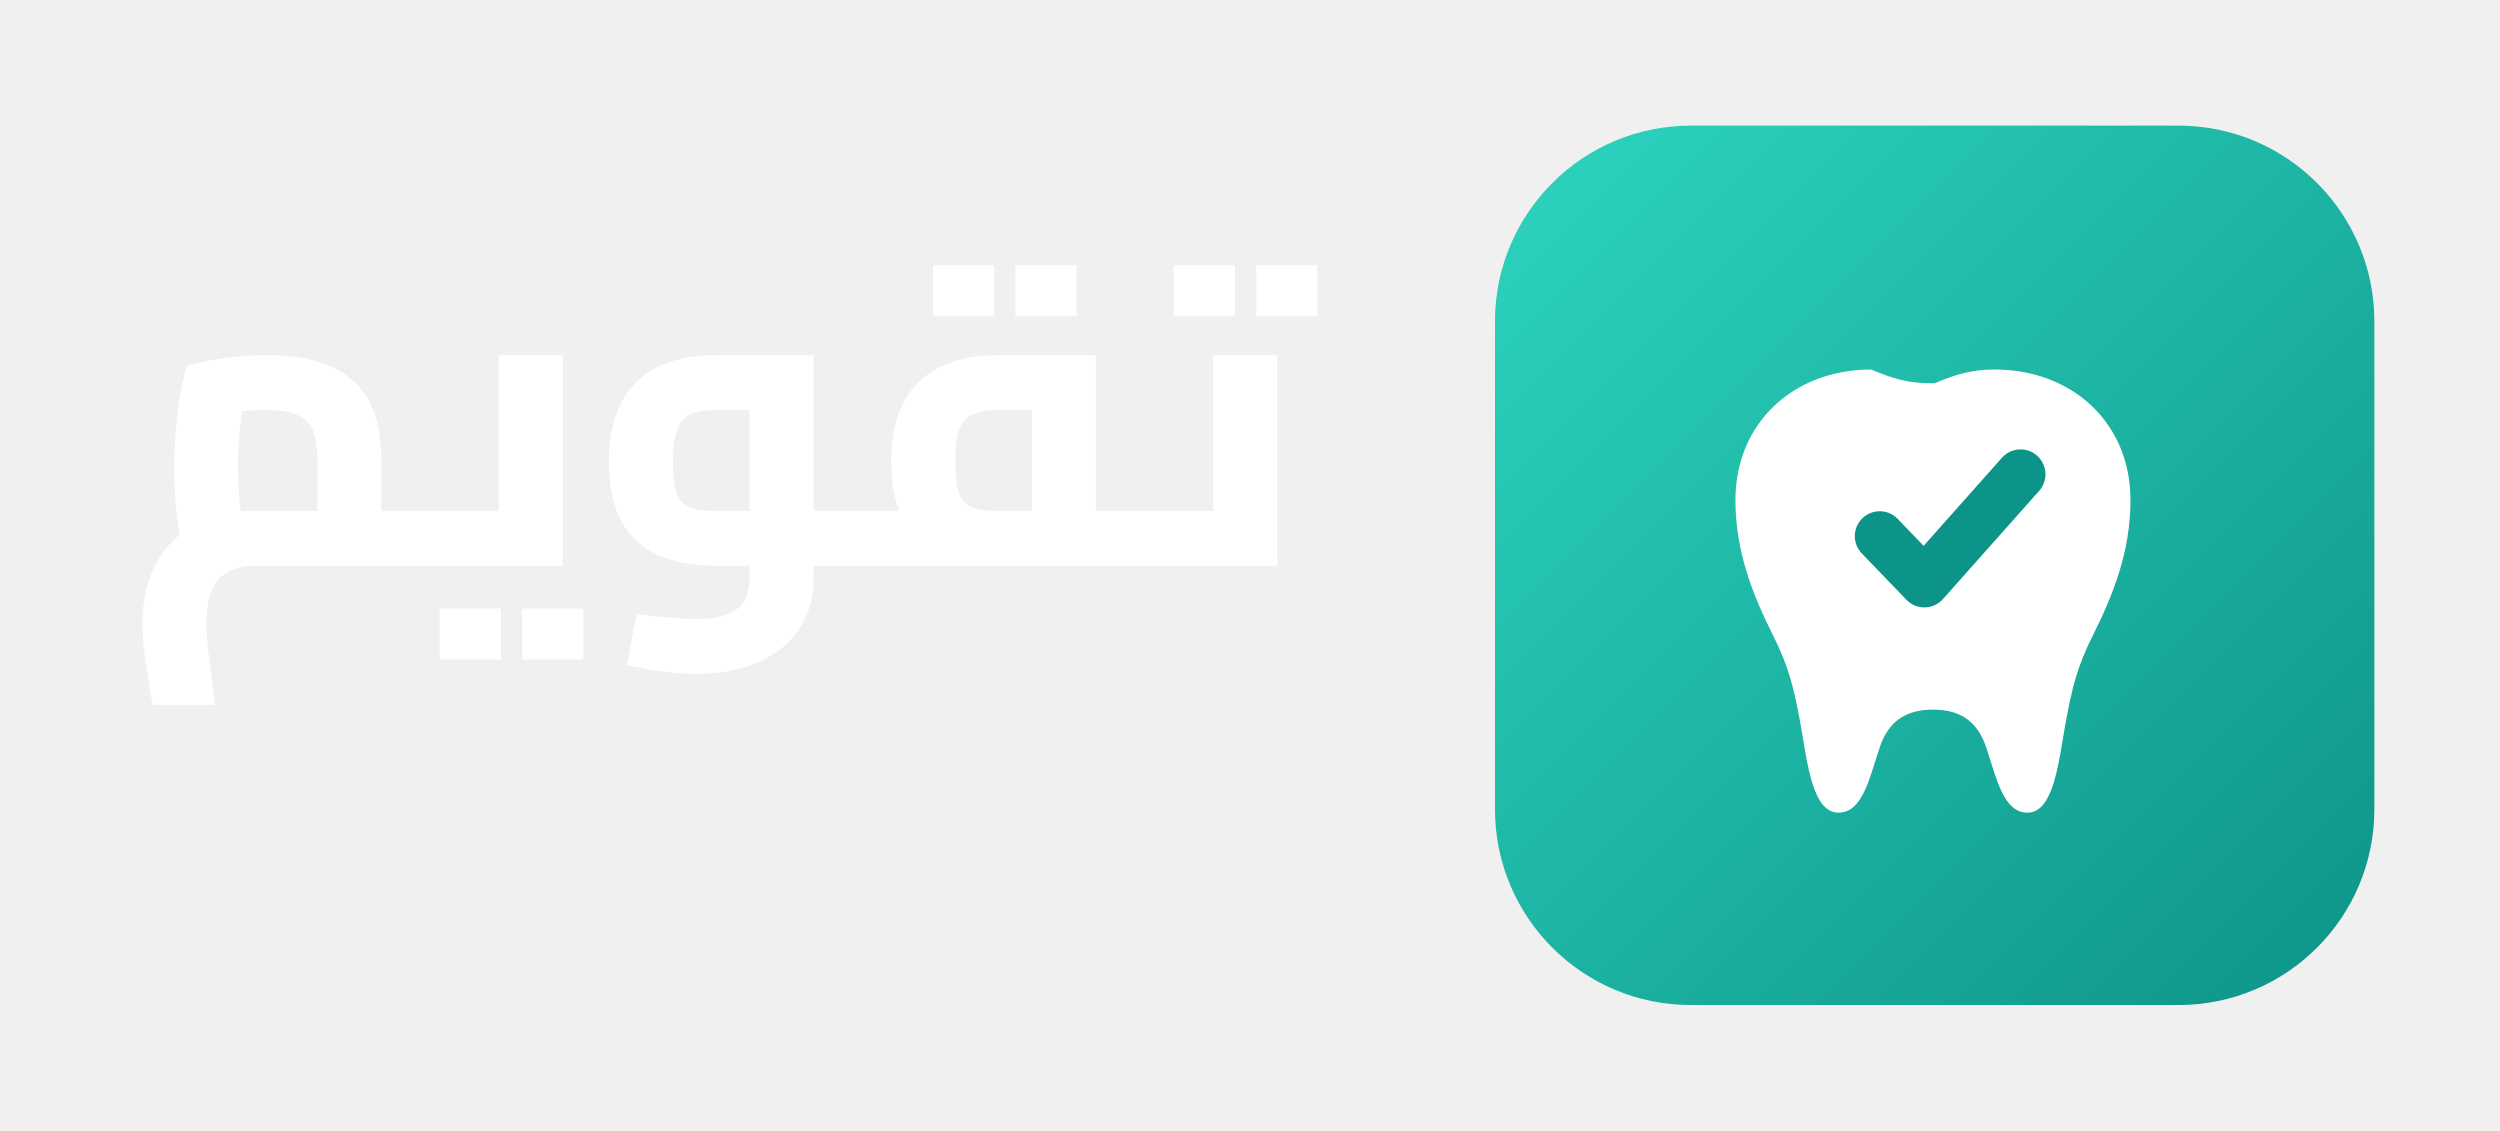
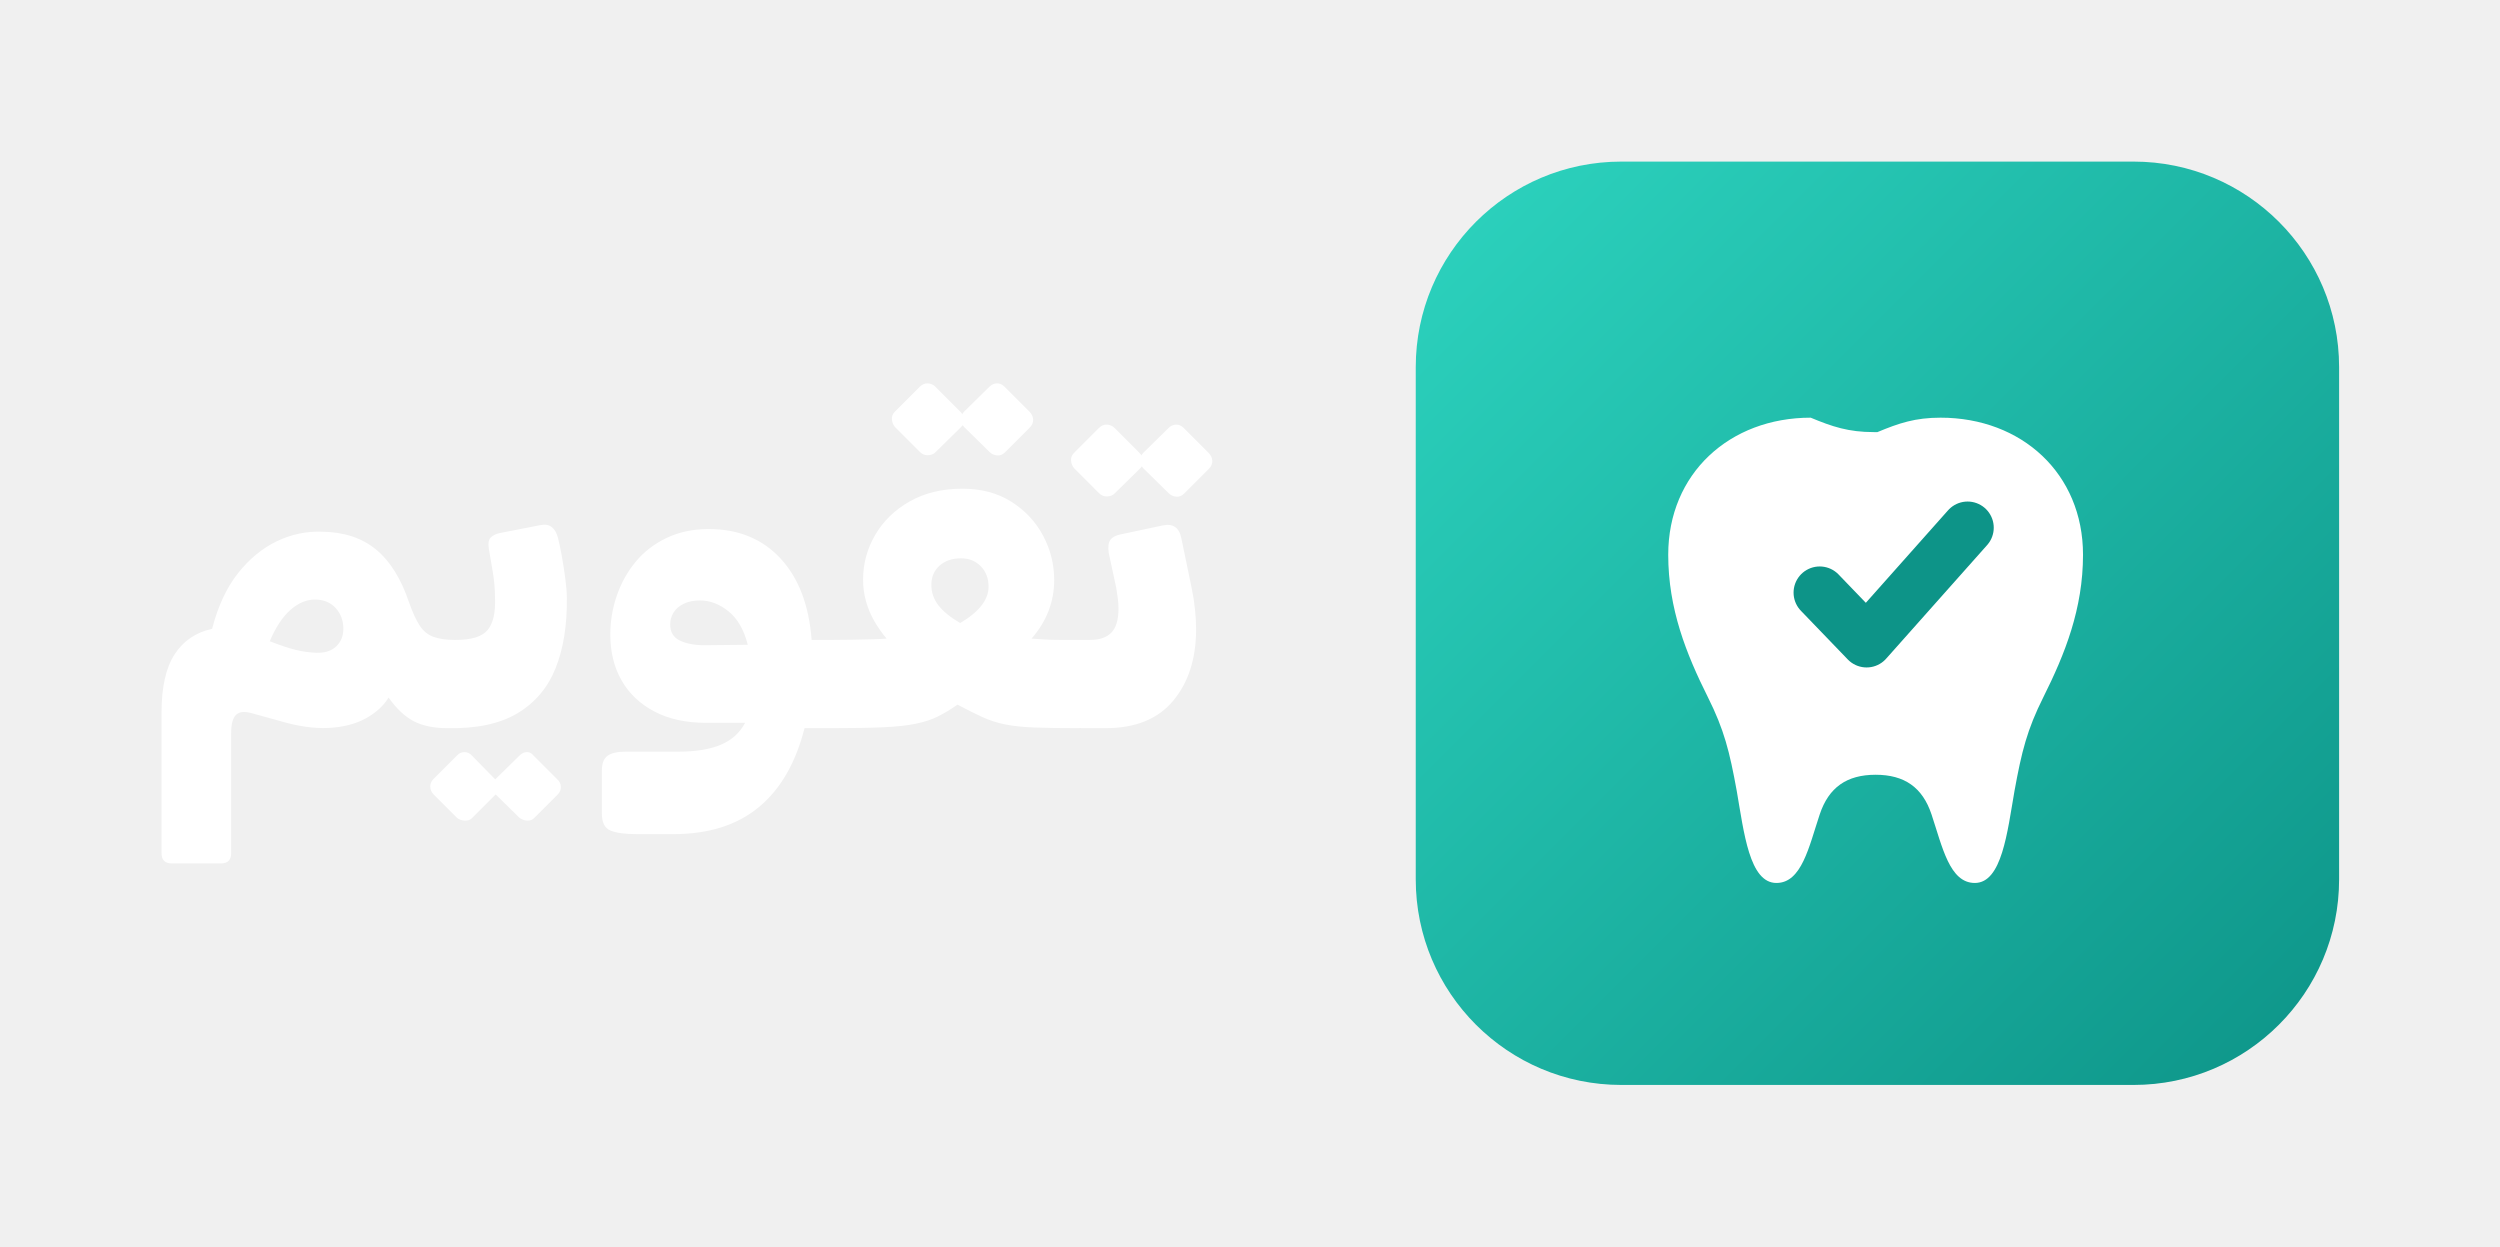
- <svg xmlns="http://www.w3.org/2000/svg" width="1194" height="540" viewBox="0 0 1194 540">
-   <g transform="translate(714.0,60) scale(0.4101562)">
+ <svg xmlns="http://www.w3.org/2000/svg" width="1083" height="540" viewBox="0 0 1083 540">
+   <g transform="translate(613.3,70.0) scale(0.390625)">
    <defs>
      <linearGradient id="bg" x1="0" y1="0" x2="1" y2="1">
        <stop offset="0" stop-color="#2DD4BF" />
        <stop offset="1" stop-color="#0D9488" />
      </linearGradient>
    </defs>
    <rect width="1024" height="1024" rx="228" fill="url(#bg)" />
    <path d="M512 300 c24 -10 42 -16 70 -16 c90 0 158 62 158 152 c0 60 -20 110 -44 158 c-18 36 -24 60 -32 104 c-8 46 -14 102 -44 102 c-28 0 -36 -40 -48 -76 c-10 -30 -30 -44 -62 -44 c-32 0 -52 14 -62 44 c-12 36 -20 76 -48 76 c-30 0 -36 -56 -44 -102 c-8 -44 -14 -68 -32 -104 c-24 -48 -44 -98 -44 -158 c0 -90 68 -152 158 -152 c24 10 42 16 70 16 z" fill="#FFFFFF" />
    <path d="M448 478 l52 54 l112 -126" fill="none" stroke="#0D9488" stroke-width="58" stroke-linecap="round" stroke-linejoin="round" />
  </g>
-   <path d="M122.2 0.0V-26.2H143.0V0.0ZM12.8 66.4Q11.0 55.8 9.5 45.6Q8.0 35.4 8.0 27.4Q8.0 11.0 14.5 -1.0Q21.0 -13.0 32.9 -19.6Q44.8 -26.2 60.8 -26.2Q63.8 -26.2 67.5 -26.2Q71.2 -26.2 76.3 -26.2Q81.4 -26.2 88.2 -26.2Q95.0 -26.2 104.0 -26.2L91.6 -14.2V-49.6Q91.6 -58.6 89.7 -64.0Q87.8 -69.4 82.4 -71.9Q77.0 -74.4 66.6 -74.4Q59.4 -74.4 51.6 -73.3Q43.8 -72.2 39.2 -70.4L58.4 -88.0Q57.0 -83.2 55.9 -76.1Q54.8 -69.0 54.2 -61.5Q53.6 -54.0 53.6 -47.6Q53.6 -40.8 54.2 -33.5Q54.8 -26.2 55.7 -20.5Q56.6 -14.8 57.2 -12.8L28.2 -4.6Q27.2 -7.6 26.0 -14Q24.8 -20.4 24.0 -29.0Q23.2 -37.6 23.2 -47.4Q23.2 -57.2 24.1 -66.4Q25.0 -75.6 26.4 -83.1Q27.8 -90.6 29.0 -95.2Q34.4 -97.2 44.8 -98.9Q55.2 -100.6 67.2 -100.6Q81.2 -100.6 90.8 -97.8Q100.4 -95.0 106.6 -90.1Q112.8 -85.2 116.2 -78.8Q119.6 -72.4 120.9 -64.9Q122.2 -57.4 122.2 -49.4V0.0Q113.0 0.0 103.6 0.0Q94.2 0.0 85.5 0.0Q76.8 0.0 70.2 0.0Q63.6 0.0 60.8 0.0Q57.6 0.0 53.8 0.9Q50.0 1.8 46.5 4.5Q43.0 7.2 40.8 12.7Q38.6 18.2 38.6 27.4Q38.6 34.6 39.9 44.1Q41.2 53.6 42.8 66.4ZM143.0 0.0V-26.2Q144.0 -26.2 144.8 -25.3Q145.6 -24.4 146.0 -22.7Q146.4 -21.0 146.7 -18.6Q147.0 -16.2 147.0 -13.2Q147.0 -10.2 146.7 -7.7Q146.4 -5.2 146.0 -3.5Q145.6 -1.8 144.8 -0.9Q144.0 0.0 143.0 0.0Z M143.0 0.0V-26.2H196.8L178.2 -10.8V-100.6H208.8V0.0ZM143.0 0.0Q142.0 0.0 141.2 -0.9Q140.4 -1.8 140.0 -3.5Q139.6 -5.2 139.3 -7.7Q139.0 -10.2 139.0 -13.2Q139.0 -17.2 139.4 -20.1Q139.8 -23.0 140.7 -24.6Q141.6 -26.2 143.0 -26.2ZM150.0 44.8V20.4H179.2V44.8ZM189.4 44.8V20.4H218.6V44.8Z M328.6 0.0V-26.2H349.4V0.0ZM272.4 51.6Q264.8 51.6 256.6 50.5Q248.4 49.4 239.4 47.4L244.0 23.0Q253.8 24.2 260.7 24.8Q267.6 25.4 272.4 25.4Q286.0 25.4 292.0 20.6Q298.0 15.8 298.0 6.0V-78.8L304.2 -74.4H282.0Q275.2 -74.4 270.6 -72.7Q266.0 -71.0 263.7 -65.7Q261.4 -60.4 261.4 -49.4Q261.4 -39.2 263.4 -34.2Q265.4 -29.2 270.0 -27.7Q274.6 -26.2 282.0 -26.2H298.0V0.0H282.0Q265.2 0.0 253.7 -5.4Q242.2 -10.8 236.5 -21.8Q230.8 -32.8 230.8 -49.4Q230.8 -66.2 236.5 -77.6Q242.2 -89.0 253.7 -94.8Q265.2 -100.6 282.0 -100.6H328.6V6.0Q328.6 20.0 321.6 30.3Q314.6 40.6 302.0 46.1Q289.4 51.6 272.4 51.6ZM349.4 0.0V-26.2Q350.6 -26.2 351.3 -25.3Q352.0 -24.4 352.5 -22.7Q353.0 -21.0 353.2 -18.6Q353.4 -16.2 353.4 -13.2Q353.4 -10.2 353.2 -7.7Q353.0 -5.2 352.5 -3.5Q352.0 -1.8 351.3 -0.9Q350.6 0.0 349.4 0.0Z M463.4 0.0V-26.2H484.2V0.0ZM349.4 0.0Q348.4 0.0 347.6 -0.9Q346.8 -1.8 346.4 -3.5Q346 -5.2 345.7 -7.7Q345.4 -10.2 345.4 -13.2Q345.4 -17.2 345.8 -20.1Q346.2 -23.0 347.1 -24.6Q348 -26.2 349.4 -26.2ZM349.4 0.0V-26.2H440.2L432.8 -19.8V-79.6L439 -74.4H416.8Q409 -74.4 404.5 -72.3Q400 -70.2 398.1 -65.0Q396.2 -59.8 396.2 -50.2Q396.2 -39.6 398.1 -34.5Q400 -29.4 404.5 -27.8Q409 -26.2 416.8 -26.2V-2.0Q400 -2.0 388.5 -6.8Q377 -11.6 371.3 -22.3Q365.6 -33.0 365.6 -50.2Q365.6 -66.4 371.3 -77.6Q377 -88.8 388.5 -94.7Q400 -100.6 416.8 -100.6H463.4V0.0ZM484.2 0.0V-26.2Q485.4 -26.2 486.1 -25.3Q486.8 -24.4 487.3 -22.7Q487.8 -21.0 488 -18.6Q488.2 -16.2 488.2 -13.2Q488.2 -10.2 488 -7.7Q487.8 -5.2 487.3 -3.5Q486.8 -1.8 486.1 -0.9Q485.4 0.0 484.2 0.0ZM385.6 -119.2V-143.6H414.8V-119.2ZM425 -119.2V-143.6H454.2V-119.2Z M484.2 0.0V-26.2H538.0L519.4 -10.8V-100.6H550.0V0.0ZM484.2 0.0Q483.2 0.0 482.4 -0.9Q481.6 -1.8 481.2 -3.5Q480.8 -5.2 480.5 -7.7Q480.2 -10.2 480.2 -13.2Q480.2 -17.2 480.6 -20.1Q481 -23.0 481.9 -24.6Q482.8 -26.2 484.2 -26.2ZM500.6 -119.2V-143.6H529.8V-119.2ZM540.0 -119.2V-143.6H569.2V-119.2Z" fill="#FFFFFF" transform="translate(60,270.232)" />
+   <path d="M76.0 313.0Q53.0 313.0 53.0 290.0V-28.0Q53.0 -113.0 82.5 -158.5Q112.0 -204.0 167.0 -216.0Q187.0 -293.0 225.5 -341.5Q264.0 -390.0 313.0 -413.5Q362.0 -437.0 415.0 -435.0Q489.0 -434.0 536.5 -395.0Q584.0 -356.0 611.0 -276.0Q623.0 -242.0 635.0 -223.5Q647.0 -205.0 666.0 -198.0Q685.0 -191.0 713.0 -191.0Q728.0 -191.0 728.0 -176.0V-22.0Q728.0 8.0 698.0 8.0Q652.0 8.0 622.0 -7.5Q592.0 -23.0 565.0 -61.0Q548.0 -33.0 513.5 -14.0Q479.0 5.0 429.5 7.5Q380.0 10.0 317.0 -9.0L259.0 -25.0Q233.0 -33.0 221.5 -22.5Q210.0 -12.0 210.0 19.0V290.0Q210.0 313.0 187.0 313.0ZM402.0 -162.0Q431.0 -161.0 447.0 -176.5Q463.0 -192.0 463.0 -216.0Q463.0 -244.0 445.5 -263.0Q428.0 -282.0 399.0 -282.0Q370.0 -282.0 343.5 -258.5Q317.0 -235.0 297.0 -188.0Q333.0 -174.0 355.5 -168.5Q378.0 -163.0 402.0 -162.0Z M698.0 8.0Q691.0 8.0 687.0 3.5Q683.0 -1.0 683.0 -8.0V-162.0Q683.0 -191.0 713.0 -191.0H717.0Q770.0 -191.0 788.5 -213.5Q807.0 -236.0 805.0 -286.0Q805.0 -314.0 800.0 -344.0Q795.0 -374.0 791.0 -397.0Q788.0 -416.0 796.5 -423.0Q805.0 -430.0 816.0 -432.0L908.0 -450.0Q924.0 -453.0 933.5 -445.0Q943.0 -437.0 947.0 -421.0Q951.0 -406.0 955.5 -381.0Q960.0 -356.0 963.5 -329.5Q967.0 -303.0 967.0 -285.0Q968.0 -193.0 941.5 -127.0Q915.0 -61.0 855.5 -25.5Q796.0 10.0 698.0 8.0ZM753.0 211.0Q747.0 217.0 736.5 216.5Q726.0 216.0 719.0 210.0L666.0 157.0Q659.0 149.0 659.0 139.5Q659.0 130.0 666.0 123.0L719.0 70.0Q726.0 62.0 736.0 62.0Q746.0 62.0 753.0 70.0L805.0 123.0Q813.0 130.0 813.5 140.0Q814.0 150.0 806.0 158.0ZM893.0 211.0Q887.0 217.0 877.5 216.5Q868.0 216.0 860.0 210.0L806.0 157.0Q800.0 149.0 799.5 139.0Q799.0 129.0 806.0 123.0L860.0 70.0Q868.0 62.0 877.0 62.0Q886.0 62.0 892.0 70.0L945.0 123.0Q953.0 130.0 953.5 140.0Q954.0 150.0 946.0 158.0Z M1125.0 247.0Q1085.0 247.0 1065.5 239.0Q1046.0 231.0 1046.0 201.0V103.0Q1046.0 80.0 1058.5 70.5Q1071.0 61.0 1100.0 61.0H1219.0Q1277.0 61.0 1314.0 45.5Q1351.0 30.0 1369.0 -4.0H1281.0Q1213.0 -4.0 1164.5 -29.5Q1116.0 -55.0 1090.5 -99.5Q1065.0 -144.0 1065.0 -203.0Q1065.0 -248.0 1079.5 -290.5Q1094.0 -333.0 1122.0 -367.0Q1150.0 -401.0 1192.0 -421.0Q1234.0 -441.0 1287.0 -441.0Q1387.0 -441.0 1448.5 -375.0Q1510.0 -309.0 1519.0 -191.0H1575.0Q1590.0 -191.0 1590.0 -176.0L1591.0 -22.0Q1591.0 8.0 1561.0 8.0H1503.0Q1473.0 126.0 1399.5 186.5Q1326.0 247.0 1207.0 247.0ZM1277.0 -179.0 1375.0 -180.0Q1362.0 -231.0 1331.5 -255.5Q1301.0 -280.0 1267.0 -280.0Q1246.0 -280.0 1230.5 -272.5Q1215.0 -265.0 1207.5 -252.5Q1200.0 -240.0 1200.0 -226.0Q1200.0 -200.0 1222.0 -189.5Q1244.0 -179.0 1277.0 -179.0Z M1565.0 8.0Q1546.0 8.0 1546.0 -13.0V-171.0Q1546.0 -181.0 1552.5 -186.0Q1559.0 -191.0 1568.0 -191.0Q1591.0 -191.0 1614.5 -191.5Q1638.0 -192.0 1658.0 -192.5Q1678.0 -193.0 1688.0 -194.0Q1672.0 -213.0 1660.0 -234.0Q1648.0 -255.0 1641.5 -278.5Q1635.0 -302.0 1635.0 -327.0Q1635.0 -381.0 1662.5 -428.0Q1690.0 -475.0 1740.5 -503.5Q1791.0 -532.0 1859.0 -532.0Q1923.0 -532.0 1969.5 -502.5Q2016.0 -473.0 2041.0 -426.0Q2066.0 -379.0 2066.0 -326.0Q2066.0 -290.0 2053.5 -257.0Q2041.0 -224.0 2015.0 -194.0Q2031.0 -193.0 2044.0 -192.0Q2057.0 -191.0 2078.5 -191.0Q2100.0 -191.0 2139.0 -191.0Q2147.0 -191.0 2152.5 -186.0Q2158.0 -181.0 2158.0 -172.0V-29.0Q2158.0 8.0 2119.0 8.0Q2059.0 8.0 2020.5 6.5Q1982.0 5.0 1955.0 -0.5Q1928.0 -6.0 1904.0 -17.0Q1880.0 -28.0 1848.0 -45.0Q1825.0 -29.0 1804.0 -18.5Q1783.0 -8.0 1754.0 -2.0Q1725.0 4.0 1680.5 6.0Q1636.0 8.0 1565.0 8.0ZM1854.0 -229.0Q1886.0 -248.0 1902.0 -268.5Q1918.0 -289.0 1918.0 -311.0Q1918.0 -339.0 1900.5 -357.0Q1883.0 -375.0 1856.0 -375.0Q1826.0 -375.0 1807.5 -358.5Q1789.0 -342.0 1789.0 -315.0Q1789.0 -290.0 1804.5 -269.5Q1820.0 -249.0 1854.0 -229.0ZM1798.0 -614.0Q1792.0 -608.0 1781.5 -607.5Q1771.0 -607.0 1763.0 -615.0L1707.0 -671.0Q1701.0 -678.0 1700.0 -688.0Q1699.0 -698.0 1707.0 -706.0L1763.0 -762.0Q1771.0 -770.0 1781.0 -769.5Q1791.0 -769.0 1798.0 -762.0L1854.0 -706.0Q1862.0 -698.0 1862.5 -687.5Q1863.0 -677.0 1855.0 -670.0ZM1955.0 -614.0Q1947.0 -606.0 1937.0 -607.0Q1927.0 -608.0 1920.0 -615.0L1863.0 -671.0Q1856.0 -678.0 1856.0 -688.5Q1856.0 -699.0 1863.0 -706.0L1920.0 -762.0Q1927.0 -769.0 1936.5 -769.5Q1946.0 -770.0 1954.0 -762.0L2010.0 -706.0Q2018.0 -698.0 2018.5 -688.0Q2019.0 -678.0 2011.0 -670.0Z M2129.0 8.0Q2121.0 8.0 2117.0 3.5Q2113.0 -1.0 2113.0 -8.0V-163.0Q2113.0 -177.0 2121.0 -184.0Q2129.0 -191.0 2143.0 -191.0H2147.0Q2179.0 -191.0 2195.0 -207.5Q2211.0 -224.0 2211.0 -262.0Q2211.0 -272.0 2209.5 -284.0Q2208.0 -296.0 2206.0 -308.0L2189.0 -387.0Q2186.0 -408.0 2193.0 -417.0Q2200.0 -426.0 2216.0 -429.0L2310.0 -449.0Q2346.0 -457.0 2353.0 -419.0L2376.0 -308.0Q2381.0 -284.0 2383.5 -260.0Q2386.0 -236.0 2386.0 -215.0Q2386.0 -116.0 2334.5 -54.0Q2283.0 8.0 2182.0 8.0ZM2202.0 -521.0Q2196.0 -515.0 2185.5 -514.5Q2175.0 -514.0 2167.0 -522.0L2111.0 -578.0Q2105.0 -585.0 2104.0 -595.0Q2103.0 -605.0 2111.0 -613.0L2167.0 -669.0Q2175.0 -677.0 2185.0 -676.5Q2195.0 -676.0 2202.0 -669.0L2258.0 -613.0Q2266.0 -605.0 2266.5 -594.5Q2267.0 -584.0 2259.0 -577.0ZM2359.0 -521.0Q2351.0 -513.0 2341.0 -514.0Q2331.0 -515.0 2324.0 -522.0L2267.0 -578.0Q2260.0 -585.0 2260.0 -595.5Q2260.0 -606.0 2267.0 -613.0L2324.0 -669.0Q2331.0 -676.0 2340.5 -676.5Q2350.0 -677.0 2358.0 -669.0L2414.0 -613.0Q2422.0 -605.0 2422.5 -595.0Q2423.0 -585.0 2415.0 -577.0Z" fill="#FFFFFF" transform="translate(59.8,313.9) scale(0.1921)" />
</svg>
